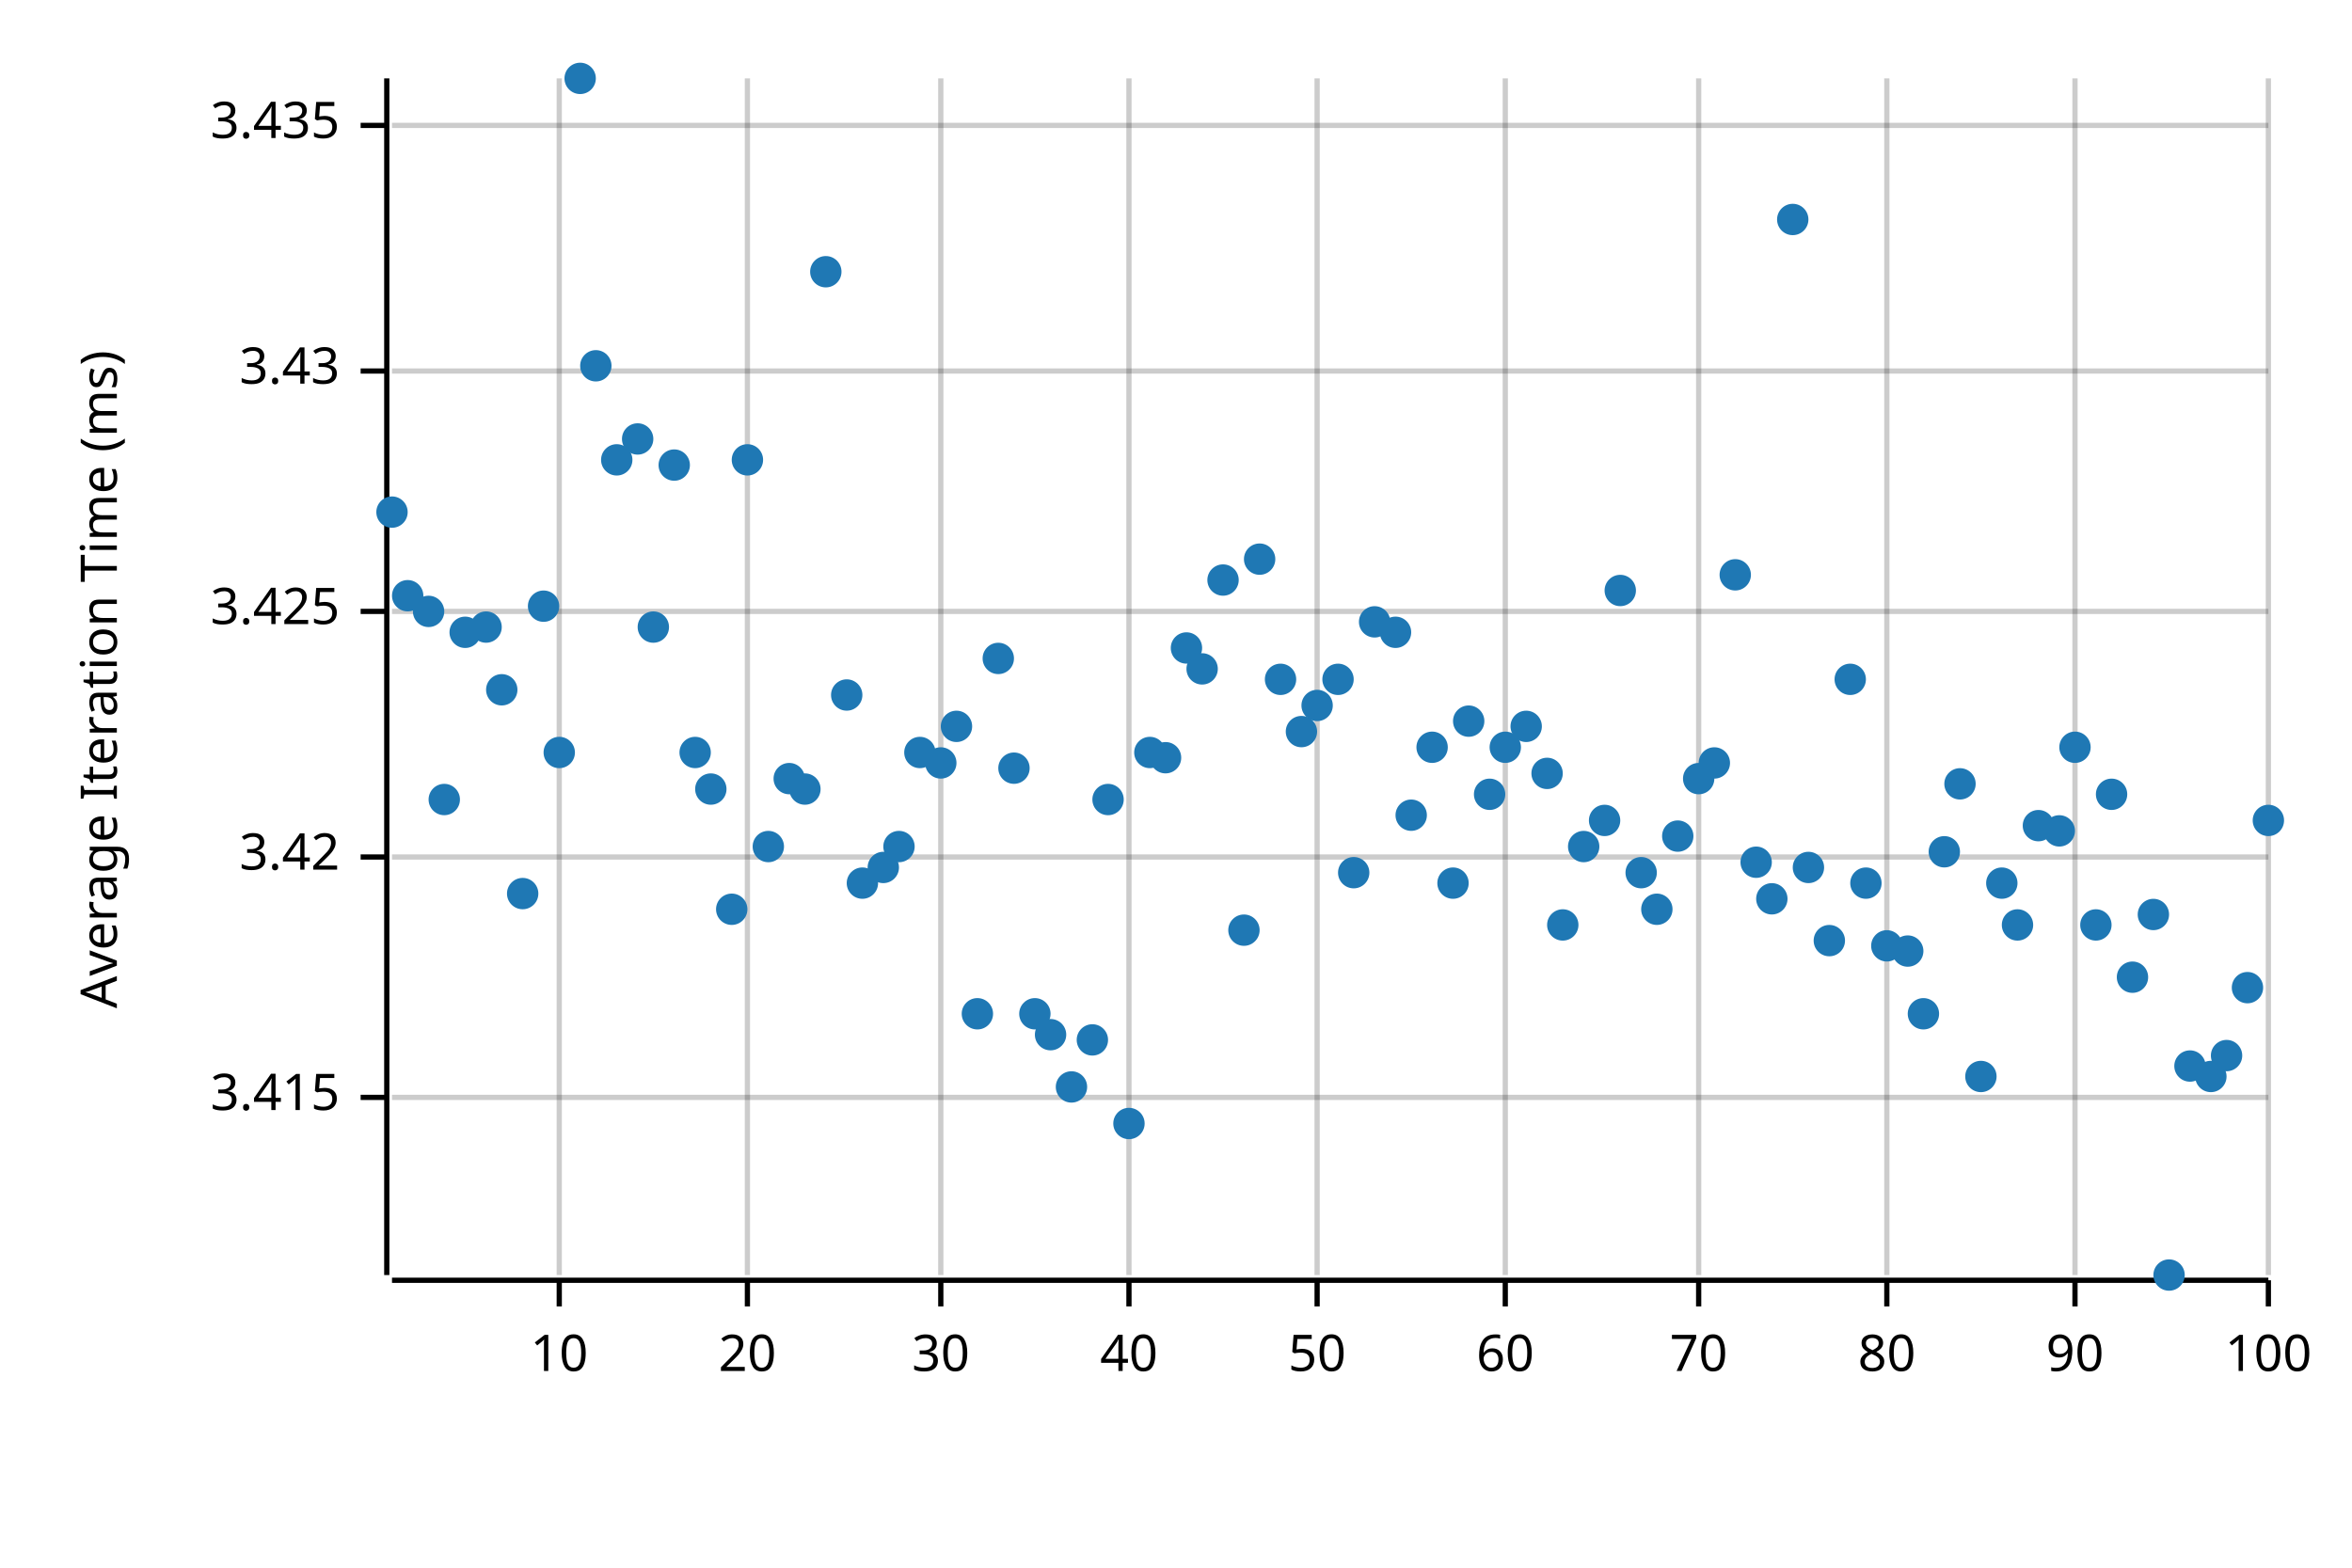
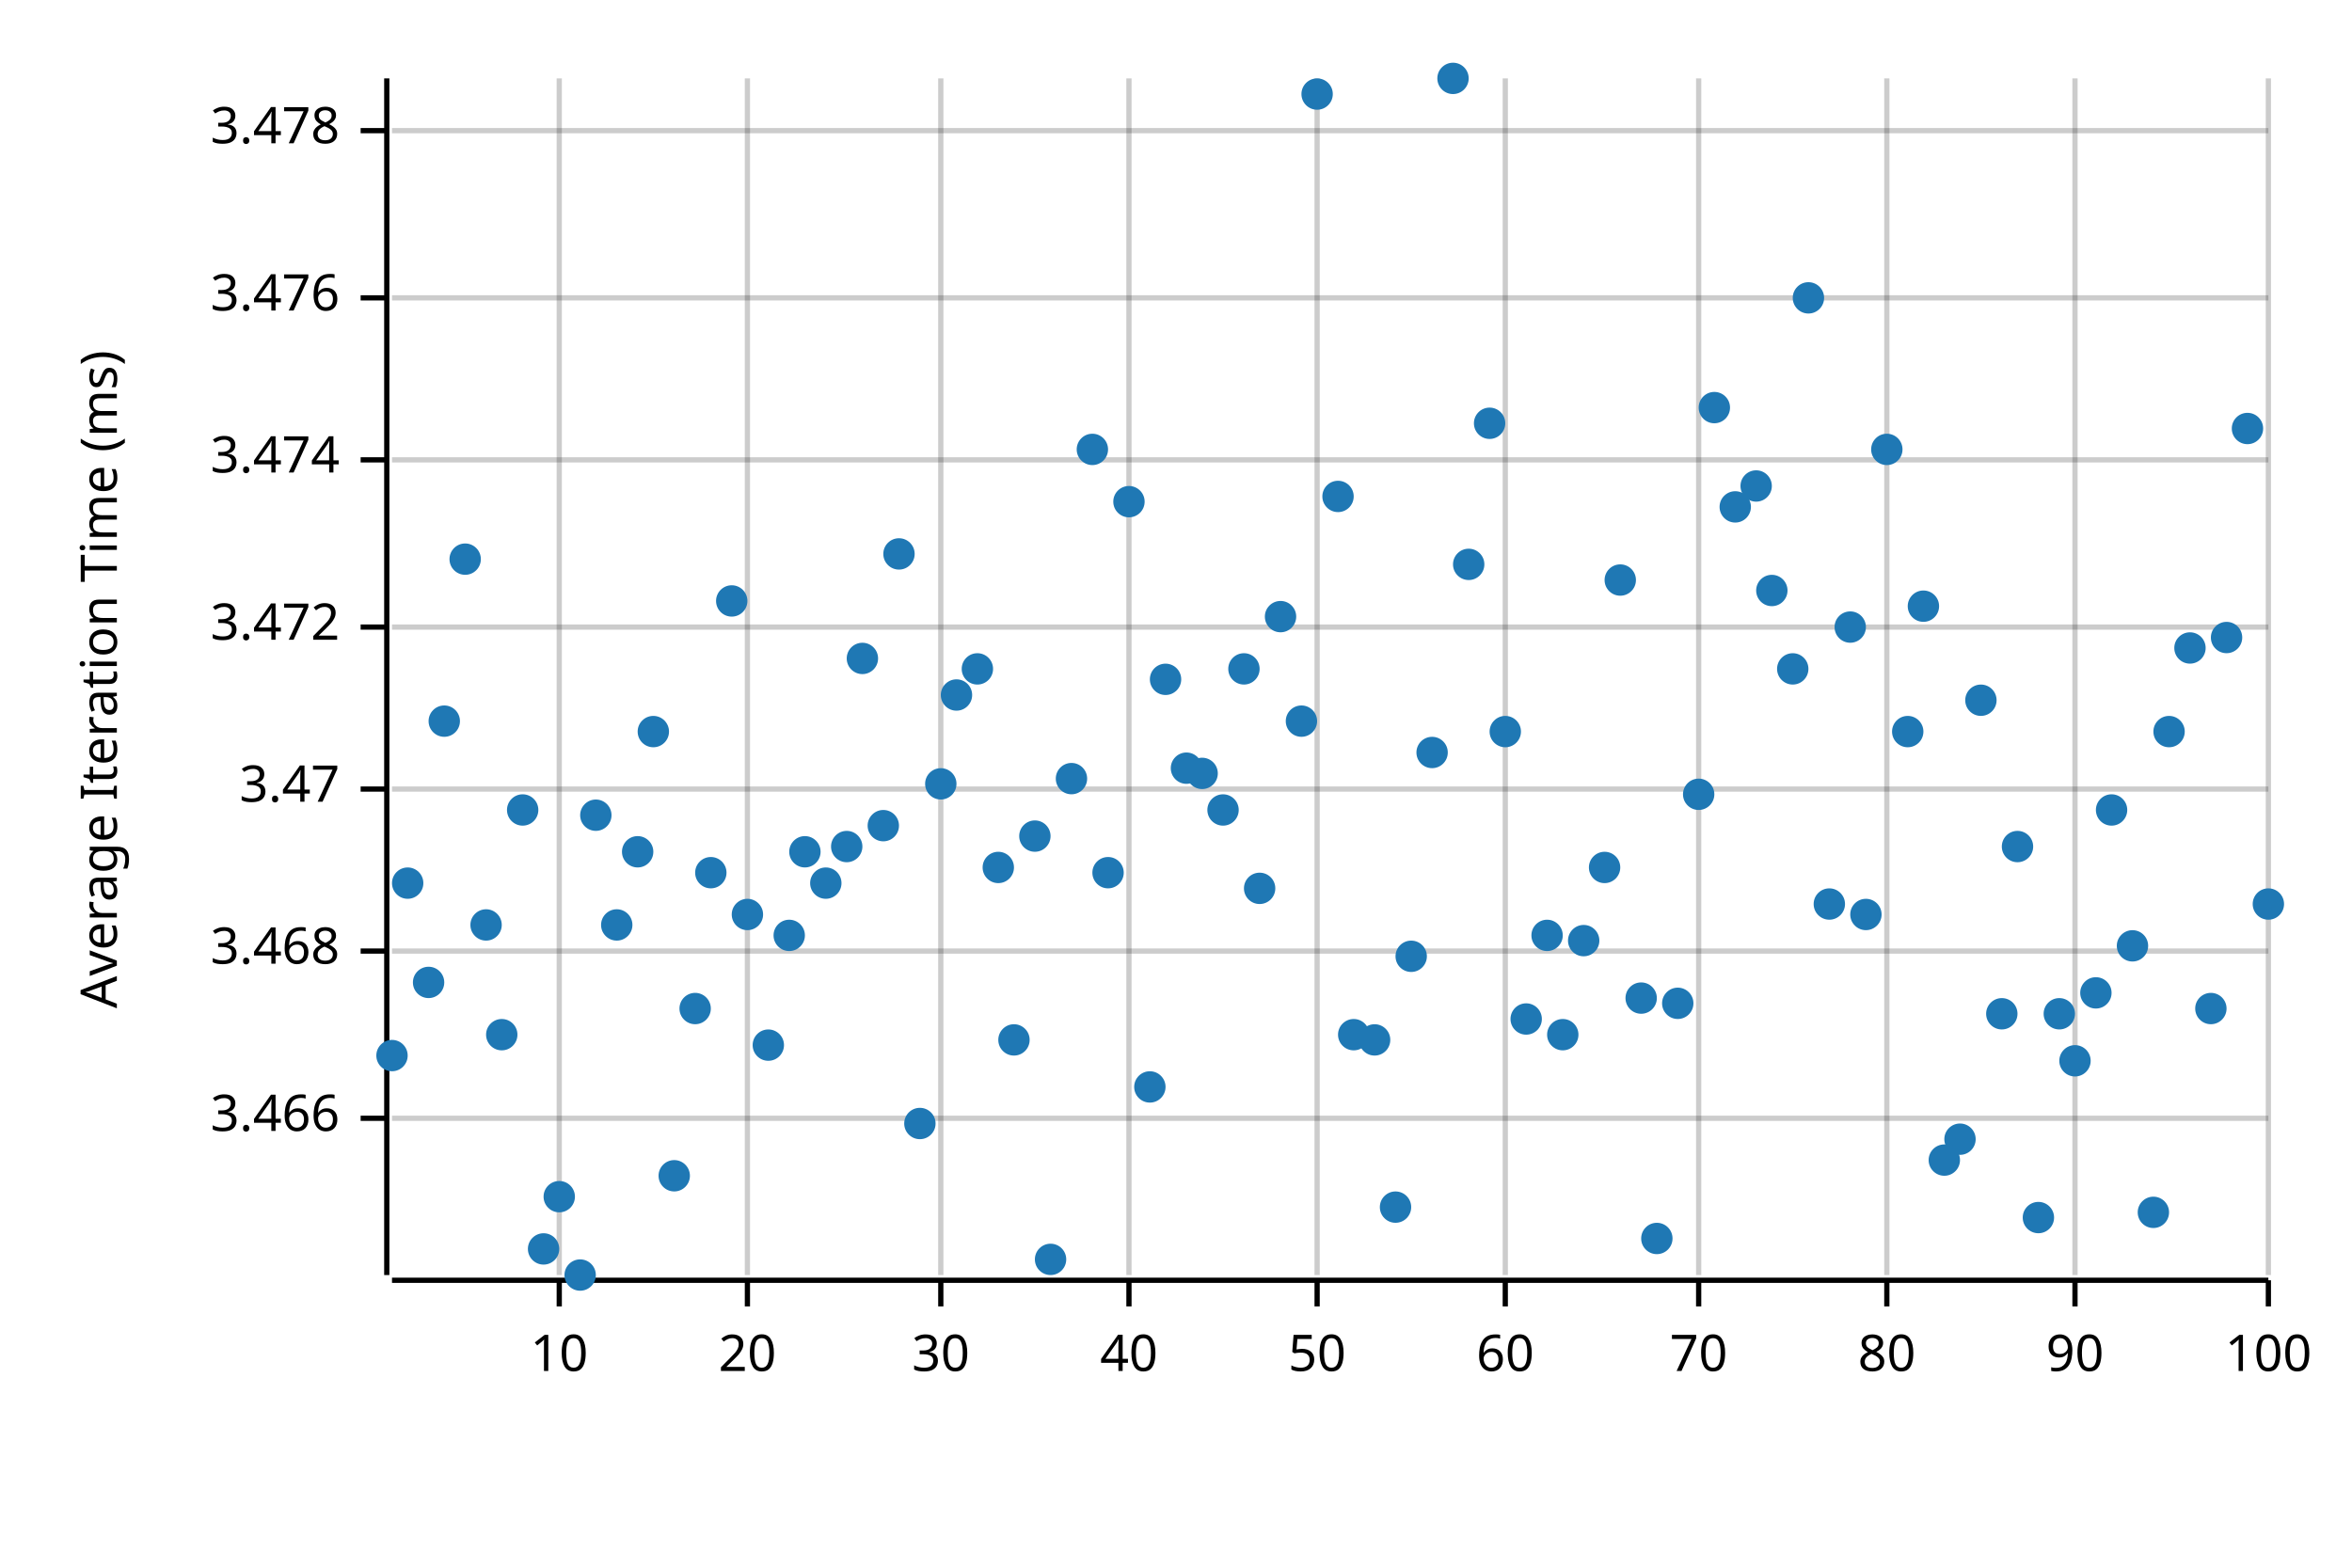
<svg xmlns="http://www.w3.org/2000/svg" width="450" height="300" viewBox="0 0 450 300">
  <text x="15" y="130" dy="0.76em" text-anchor="middle" font-family="sans-serif" font-size="9.677" opacity="1" fill="#000000" transform="rotate(270, 15, 130)">
Average Iteration Time (ms)
</text>
  <line opacity="0.2" stroke="#000000" stroke-width="1" x1="107" y1="244" x2="107" y2="15" />
  <line opacity="0.2" stroke="#000000" stroke-width="1" x1="143" y1="244" x2="143" y2="15" />
  <line opacity="0.2" stroke="#000000" stroke-width="1" x1="180" y1="244" x2="180" y2="15" />
  <line opacity="0.2" stroke="#000000" stroke-width="1" x1="216" y1="244" x2="216" y2="15" />
  <line opacity="0.2" stroke="#000000" stroke-width="1" x1="252" y1="244" x2="252" y2="15" />
  <line opacity="0.2" stroke="#000000" stroke-width="1" x1="288" y1="244" x2="288" y2="15" />
  <line opacity="0.2" stroke="#000000" stroke-width="1" x1="325" y1="244" x2="325" y2="15" />
  <line opacity="0.2" stroke="#000000" stroke-width="1" x1="361" y1="244" x2="361" y2="15" />
  <line opacity="0.2" stroke="#000000" stroke-width="1" x1="397" y1="244" x2="397" y2="15" />
  <line opacity="0.2" stroke="#000000" stroke-width="1" x1="434" y1="244" x2="434" y2="15" />
-   <line opacity="0.2" stroke="#000000" stroke-width="1" x1="75" y1="210" x2="434" y2="210" />
-   <line opacity="0.2" stroke="#000000" stroke-width="1" x1="75" y1="164" x2="434" y2="164" />
-   <line opacity="0.2" stroke="#000000" stroke-width="1" x1="75" y1="117" x2="434" y2="117" />
-   <line opacity="0.2" stroke="#000000" stroke-width="1" x1="75" y1="71" x2="434" y2="71" />
-   <line opacity="0.2" stroke="#000000" stroke-width="1" x1="75" y1="24" x2="434" y2="24" />
+   <line opacity="0.2" stroke="#000000" stroke-width="1" x1="75" y1="214" x2="434" y2="214" />
+   <line opacity="0.2" stroke="#000000" stroke-width="1" x1="75" y1="182" x2="434" y2="182" />
+   <line opacity="0.2" stroke="#000000" stroke-width="1" x1="75" y1="151" x2="434" y2="151" />
+   <line opacity="0.2" stroke="#000000" stroke-width="1" x1="75" y1="120" x2="434" y2="120" />
+   <line opacity="0.2" stroke="#000000" stroke-width="1" x1="75" y1="88" x2="434" y2="88" />
+   <line opacity="0.2" stroke="#000000" stroke-width="1" x1="75" y1="57" x2="434" y2="57" />
+   <line opacity="0.2" stroke="#000000" stroke-width="1" x1="75" y1="25" x2="434" y2="25" />
  <polyline fill="none" opacity="1" stroke="#000000" stroke-width="1" points="74,15 74,244 " />
-   <text x="65" y="210" dy="0.5ex" text-anchor="end" font-family="sans-serif" font-size="9.677" opacity="1" fill="#000000">
- 3.415
+   <text x="65" y="214" dy="0.5ex" text-anchor="end" font-family="sans-serif" font-size="9.677" opacity="1" fill="#000000">
+ 3.466
</text>
-   <polyline fill="none" opacity="1" stroke="#000000" stroke-width="1" points="69,210 74,210 " />
-   <text x="65" y="164" dy="0.5ex" text-anchor="end" font-family="sans-serif" font-size="9.677" opacity="1" fill="#000000">
- 3.42
+   <polyline fill="none" opacity="1" stroke="#000000" stroke-width="1" points="69,214 74,214 " />
+   <text x="65" y="182" dy="0.5ex" text-anchor="end" font-family="sans-serif" font-size="9.677" opacity="1" fill="#000000">
+ 3.468
</text>
-   <polyline fill="none" opacity="1" stroke="#000000" stroke-width="1" points="69,164 74,164 " />
-   <text x="65" y="117" dy="0.5ex" text-anchor="end" font-family="sans-serif" font-size="9.677" opacity="1" fill="#000000">
- 3.425
+   <polyline fill="none" opacity="1" stroke="#000000" stroke-width="1" points="69,182 74,182 " />
+   <text x="65" y="151" dy="0.5ex" text-anchor="end" font-family="sans-serif" font-size="9.677" opacity="1" fill="#000000">
+ 3.47
</text>
-   <polyline fill="none" opacity="1" stroke="#000000" stroke-width="1" points="69,117 74,117 " />
-   <text x="65" y="71" dy="0.5ex" text-anchor="end" font-family="sans-serif" font-size="9.677" opacity="1" fill="#000000">
- 3.43
+   <polyline fill="none" opacity="1" stroke="#000000" stroke-width="1" points="69,151 74,151 " />
+   <text x="65" y="120" dy="0.5ex" text-anchor="end" font-family="sans-serif" font-size="9.677" opacity="1" fill="#000000">
+ 3.472
</text>
-   <polyline fill="none" opacity="1" stroke="#000000" stroke-width="1" points="69,71 74,71 " />
-   <text x="65" y="24" dy="0.5ex" text-anchor="end" font-family="sans-serif" font-size="9.677" opacity="1" fill="#000000">
- 3.435
+   <polyline fill="none" opacity="1" stroke="#000000" stroke-width="1" points="69,120 74,120 " />
+   <text x="65" y="88" dy="0.5ex" text-anchor="end" font-family="sans-serif" font-size="9.677" opacity="1" fill="#000000">
+ 3.474
</text>
-   <polyline fill="none" opacity="1" stroke="#000000" stroke-width="1" points="69,24 74,24 " />
+   <polyline fill="none" opacity="1" stroke="#000000" stroke-width="1" points="69,88 74,88 " />
+   <text x="65" y="57" dy="0.5ex" text-anchor="end" font-family="sans-serif" font-size="9.677" opacity="1" fill="#000000">
+ 3.476
+ </text>
+   <polyline fill="none" opacity="1" stroke="#000000" stroke-width="1" points="69,57 74,57 " />
+   <text x="65" y="25" dy="0.5ex" text-anchor="end" font-family="sans-serif" font-size="9.677" opacity="1" fill="#000000">
+ 3.478
+ </text>
+   <polyline fill="none" opacity="1" stroke="#000000" stroke-width="1" points="69,25 74,25 " />
  <polyline fill="none" opacity="1" stroke="#000000" stroke-width="1" points="75,245 434,245 " />
  <text x="107" y="255" dy="0.76em" text-anchor="middle" font-family="sans-serif" font-size="9.677" opacity="1" fill="#000000">
10
</text>
  <polyline fill="none" opacity="1" stroke="#000000" stroke-width="1" points="107,245 107,250 " />
  <text x="143" y="255" dy="0.76em" text-anchor="middle" font-family="sans-serif" font-size="9.677" opacity="1" fill="#000000">
20
</text>
  <polyline fill="none" opacity="1" stroke="#000000" stroke-width="1" points="143,245 143,250 " />
  <text x="180" y="255" dy="0.76em" text-anchor="middle" font-family="sans-serif" font-size="9.677" opacity="1" fill="#000000">
30
</text>
  <polyline fill="none" opacity="1" stroke="#000000" stroke-width="1" points="180,245 180,250 " />
  <text x="216" y="255" dy="0.76em" text-anchor="middle" font-family="sans-serif" font-size="9.677" opacity="1" fill="#000000">
40
</text>
  <polyline fill="none" opacity="1" stroke="#000000" stroke-width="1" points="216,245 216,250 " />
  <text x="252" y="255" dy="0.76em" text-anchor="middle" font-family="sans-serif" font-size="9.677" opacity="1" fill="#000000">
50
</text>
  <polyline fill="none" opacity="1" stroke="#000000" stroke-width="1" points="252,245 252,250 " />
  <text x="288" y="255" dy="0.76em" text-anchor="middle" font-family="sans-serif" font-size="9.677" opacity="1" fill="#000000">
60
</text>
  <polyline fill="none" opacity="1" stroke="#000000" stroke-width="1" points="288,245 288,250 " />
  <text x="325" y="255" dy="0.76em" text-anchor="middle" font-family="sans-serif" font-size="9.677" opacity="1" fill="#000000">
70
</text>
  <polyline fill="none" opacity="1" stroke="#000000" stroke-width="1" points="325,245 325,250 " />
  <text x="361" y="255" dy="0.76em" text-anchor="middle" font-family="sans-serif" font-size="9.677" opacity="1" fill="#000000">
80
</text>
  <polyline fill="none" opacity="1" stroke="#000000" stroke-width="1" points="361,245 361,250 " />
  <text x="397" y="255" dy="0.76em" text-anchor="middle" font-family="sans-serif" font-size="9.677" opacity="1" fill="#000000">
90
</text>
  <polyline fill="none" opacity="1" stroke="#000000" stroke-width="1" points="397,245 397,250 " />
  <text x="434" y="255" dy="0.76em" text-anchor="middle" font-family="sans-serif" font-size="9.677" opacity="1" fill="#000000">
100
</text>
  <polyline fill="none" opacity="1" stroke="#000000" stroke-width="1" points="434,245 434,250 " />
-   <circle cx="75" cy="98" r="3" opacity="1" fill="#1F78B4" stroke="none" stroke-width="1" />
-   <circle cx="78" cy="114" r="3" opacity="1" fill="#1F78B4" stroke="none" stroke-width="1" />
-   <circle cx="82" cy="117" r="3" opacity="1" fill="#1F78B4" stroke="none" stroke-width="1" />
-   <circle cx="85" cy="153" r="3" opacity="1" fill="#1F78B4" stroke="none" stroke-width="1" />
-   <circle cx="89" cy="121" r="3" opacity="1" fill="#1F78B4" stroke="none" stroke-width="1" />
-   <circle cx="93" cy="120" r="3" opacity="1" fill="#1F78B4" stroke="none" stroke-width="1" />
-   <circle cx="96" cy="132" r="3" opacity="1" fill="#1F78B4" stroke="none" stroke-width="1" />
-   <circle cx="100" cy="171" r="3" opacity="1" fill="#1F78B4" stroke="none" stroke-width="1" />
-   <circle cx="104" cy="116" r="3" opacity="1" fill="#1F78B4" stroke="none" stroke-width="1" />
-   <circle cx="107" cy="144" r="3" opacity="1" fill="#1F78B4" stroke="none" stroke-width="1" />
-   <circle cx="111" cy="15" r="3" opacity="1" fill="#1F78B4" stroke="none" stroke-width="1" />
-   <circle cx="114" cy="70" r="3" opacity="1" fill="#1F78B4" stroke="none" stroke-width="1" />
-   <circle cx="118" cy="88" r="3" opacity="1" fill="#1F78B4" stroke="none" stroke-width="1" />
-   <circle cx="122" cy="84" r="3" opacity="1" fill="#1F78B4" stroke="none" stroke-width="1" />
-   <circle cx="125" cy="120" r="3" opacity="1" fill="#1F78B4" stroke="none" stroke-width="1" />
-   <circle cx="129" cy="89" r="3" opacity="1" fill="#1F78B4" stroke="none" stroke-width="1" />
-   <circle cx="133" cy="144" r="3" opacity="1" fill="#1F78B4" stroke="none" stroke-width="1" />
-   <circle cx="136" cy="151" r="3" opacity="1" fill="#1F78B4" stroke="none" stroke-width="1" />
-   <circle cx="140" cy="174" r="3" opacity="1" fill="#1F78B4" stroke="none" stroke-width="1" />
-   <circle cx="143" cy="88" r="3" opacity="1" fill="#1F78B4" stroke="none" stroke-width="1" />
-   <circle cx="147" cy="162" r="3" opacity="1" fill="#1F78B4" stroke="none" stroke-width="1" />
-   <circle cx="151" cy="149" r="3" opacity="1" fill="#1F78B4" stroke="none" stroke-width="1" />
-   <circle cx="154" cy="151" r="3" opacity="1" fill="#1F78B4" stroke="none" stroke-width="1" />
-   <circle cx="158" cy="52" r="3" opacity="1" fill="#1F78B4" stroke="none" stroke-width="1" />
-   <circle cx="162" cy="133" r="3" opacity="1" fill="#1F78B4" stroke="none" stroke-width="1" />
-   <circle cx="165" cy="169" r="3" opacity="1" fill="#1F78B4" stroke="none" stroke-width="1" />
-   <circle cx="169" cy="166" r="3" opacity="1" fill="#1F78B4" stroke="none" stroke-width="1" />
-   <circle cx="172" cy="162" r="3" opacity="1" fill="#1F78B4" stroke="none" stroke-width="1" />
-   <circle cx="176" cy="144" r="3" opacity="1" fill="#1F78B4" stroke="none" stroke-width="1" />
-   <circle cx="180" cy="146" r="3" opacity="1" fill="#1F78B4" stroke="none" stroke-width="1" />
-   <circle cx="183" cy="139" r="3" opacity="1" fill="#1F78B4" stroke="none" stroke-width="1" />
-   <circle cx="187" cy="194" r="3" opacity="1" fill="#1F78B4" stroke="none" stroke-width="1" />
-   <circle cx="191" cy="126" r="3" opacity="1" fill="#1F78B4" stroke="none" stroke-width="1" />
-   <circle cx="194" cy="147" r="3" opacity="1" fill="#1F78B4" stroke="none" stroke-width="1" />
-   <circle cx="198" cy="194" r="3" opacity="1" fill="#1F78B4" stroke="none" stroke-width="1" />
-   <circle cx="201" cy="198" r="3" opacity="1" fill="#1F78B4" stroke="none" stroke-width="1" />
-   <circle cx="205" cy="208" r="3" opacity="1" fill="#1F78B4" stroke="none" stroke-width="1" />
-   <circle cx="209" cy="199" r="3" opacity="1" fill="#1F78B4" stroke="none" stroke-width="1" />
-   <circle cx="212" cy="153" r="3" opacity="1" fill="#1F78B4" stroke="none" stroke-width="1" />
-   <circle cx="216" cy="215" r="3" opacity="1" fill="#1F78B4" stroke="none" stroke-width="1" />
-   <circle cx="220" cy="144" r="3" opacity="1" fill="#1F78B4" stroke="none" stroke-width="1" />
-   <circle cx="223" cy="145" r="3" opacity="1" fill="#1F78B4" stroke="none" stroke-width="1" />
-   <circle cx="227" cy="124" r="3" opacity="1" fill="#1F78B4" stroke="none" stroke-width="1" />
-   <circle cx="230" cy="128" r="3" opacity="1" fill="#1F78B4" stroke="none" stroke-width="1" />
-   <circle cx="234" cy="111" r="3" opacity="1" fill="#1F78B4" stroke="none" stroke-width="1" />
-   <circle cx="238" cy="178" r="3" opacity="1" fill="#1F78B4" stroke="none" stroke-width="1" />
-   <circle cx="241" cy="107" r="3" opacity="1" fill="#1F78B4" stroke="none" stroke-width="1" />
-   <circle cx="245" cy="130" r="3" opacity="1" fill="#1F78B4" stroke="none" stroke-width="1" />
-   <circle cx="249" cy="140" r="3" opacity="1" fill="#1F78B4" stroke="none" stroke-width="1" />
-   <circle cx="252" cy="135" r="3" opacity="1" fill="#1F78B4" stroke="none" stroke-width="1" />
-   <circle cx="256" cy="130" r="3" opacity="1" fill="#1F78B4" stroke="none" stroke-width="1" />
-   <circle cx="259" cy="167" r="3" opacity="1" fill="#1F78B4" stroke="none" stroke-width="1" />
-   <circle cx="263" cy="119" r="3" opacity="1" fill="#1F78B4" stroke="none" stroke-width="1" />
-   <circle cx="267" cy="121" r="3" opacity="1" fill="#1F78B4" stroke="none" stroke-width="1" />
-   <circle cx="270" cy="156" r="3" opacity="1" fill="#1F78B4" stroke="none" stroke-width="1" />
-   <circle cx="274" cy="143" r="3" opacity="1" fill="#1F78B4" stroke="none" stroke-width="1" />
-   <circle cx="278" cy="169" r="3" opacity="1" fill="#1F78B4" stroke="none" stroke-width="1" />
-   <circle cx="281" cy="138" r="3" opacity="1" fill="#1F78B4" stroke="none" stroke-width="1" />
-   <circle cx="285" cy="152" r="3" opacity="1" fill="#1F78B4" stroke="none" stroke-width="1" />
-   <circle cx="288" cy="143" r="3" opacity="1" fill="#1F78B4" stroke="none" stroke-width="1" />
-   <circle cx="292" cy="139" r="3" opacity="1" fill="#1F78B4" stroke="none" stroke-width="1" />
-   <circle cx="296" cy="148" r="3" opacity="1" fill="#1F78B4" stroke="none" stroke-width="1" />
-   <circle cx="299" cy="177" r="3" opacity="1" fill="#1F78B4" stroke="none" stroke-width="1" />
-   <circle cx="303" cy="162" r="3" opacity="1" fill="#1F78B4" stroke="none" stroke-width="1" />
-   <circle cx="307" cy="157" r="3" opacity="1" fill="#1F78B4" stroke="none" stroke-width="1" />
-   <circle cx="310" cy="113" r="3" opacity="1" fill="#1F78B4" stroke="none" stroke-width="1" />
-   <circle cx="314" cy="167" r="3" opacity="1" fill="#1F78B4" stroke="none" stroke-width="1" />
-   <circle cx="317" cy="174" r="3" opacity="1" fill="#1F78B4" stroke="none" stroke-width="1" />
-   <circle cx="321" cy="160" r="3" opacity="1" fill="#1F78B4" stroke="none" stroke-width="1" />
-   <circle cx="325" cy="149" r="3" opacity="1" fill="#1F78B4" stroke="none" stroke-width="1" />
-   <circle cx="328" cy="146" r="3" opacity="1" fill="#1F78B4" stroke="none" stroke-width="1" />
-   <circle cx="332" cy="110" r="3" opacity="1" fill="#1F78B4" stroke="none" stroke-width="1" />
-   <circle cx="336" cy="165" r="3" opacity="1" fill="#1F78B4" stroke="none" stroke-width="1" />
-   <circle cx="339" cy="172" r="3" opacity="1" fill="#1F78B4" stroke="none" stroke-width="1" />
-   <circle cx="343" cy="42" r="3" opacity="1" fill="#1F78B4" stroke="none" stroke-width="1" />
-   <circle cx="346" cy="166" r="3" opacity="1" fill="#1F78B4" stroke="none" stroke-width="1" />
-   <circle cx="350" cy="180" r="3" opacity="1" fill="#1F78B4" stroke="none" stroke-width="1" />
-   <circle cx="354" cy="130" r="3" opacity="1" fill="#1F78B4" stroke="none" stroke-width="1" />
-   <circle cx="357" cy="169" r="3" opacity="1" fill="#1F78B4" stroke="none" stroke-width="1" />
-   <circle cx="361" cy="181" r="3" opacity="1" fill="#1F78B4" stroke="none" stroke-width="1" />
-   <circle cx="365" cy="182" r="3" opacity="1" fill="#1F78B4" stroke="none" stroke-width="1" />
-   <circle cx="368" cy="194" r="3" opacity="1" fill="#1F78B4" stroke="none" stroke-width="1" />
-   <circle cx="372" cy="163" r="3" opacity="1" fill="#1F78B4" stroke="none" stroke-width="1" />
-   <circle cx="375" cy="150" r="3" opacity="1" fill="#1F78B4" stroke="none" stroke-width="1" />
-   <circle cx="379" cy="206" r="3" opacity="1" fill="#1F78B4" stroke="none" stroke-width="1" />
-   <circle cx="383" cy="169" r="3" opacity="1" fill="#1F78B4" stroke="none" stroke-width="1" />
-   <circle cx="386" cy="177" r="3" opacity="1" fill="#1F78B4" stroke="none" stroke-width="1" />
-   <circle cx="390" cy="158" r="3" opacity="1" fill="#1F78B4" stroke="none" stroke-width="1" />
-   <circle cx="394" cy="159" r="3" opacity="1" fill="#1F78B4" stroke="none" stroke-width="1" />
-   <circle cx="397" cy="143" r="3" opacity="1" fill="#1F78B4" stroke="none" stroke-width="1" />
-   <circle cx="401" cy="177" r="3" opacity="1" fill="#1F78B4" stroke="none" stroke-width="1" />
-   <circle cx="404" cy="152" r="3" opacity="1" fill="#1F78B4" stroke="none" stroke-width="1" />
-   <circle cx="408" cy="187" r="3" opacity="1" fill="#1F78B4" stroke="none" stroke-width="1" />
-   <circle cx="412" cy="175" r="3" opacity="1" fill="#1F78B4" stroke="none" stroke-width="1" />
-   <circle cx="415" cy="244" r="3" opacity="1" fill="#1F78B4" stroke="none" stroke-width="1" />
-   <circle cx="419" cy="204" r="3" opacity="1" fill="#1F78B4" stroke="none" stroke-width="1" />
-   <circle cx="423" cy="206" r="3" opacity="1" fill="#1F78B4" stroke="none" stroke-width="1" />
-   <circle cx="426" cy="202" r="3" opacity="1" fill="#1F78B4" stroke="none" stroke-width="1" />
-   <circle cx="430" cy="189" r="3" opacity="1" fill="#1F78B4" stroke="none" stroke-width="1" />
-   <circle cx="434" cy="157" r="3" opacity="1" fill="#1F78B4" stroke="none" stroke-width="1" />
+   <circle cx="75" cy="202" r="3" opacity="1" fill="#1F78B4" stroke="none" stroke-width="1" />
+   <circle cx="78" cy="169" r="3" opacity="1" fill="#1F78B4" stroke="none" stroke-width="1" />
+   <circle cx="82" cy="188" r="3" opacity="1" fill="#1F78B4" stroke="none" stroke-width="1" />
+   <circle cx="85" cy="138" r="3" opacity="1" fill="#1F78B4" stroke="none" stroke-width="1" />
+   <circle cx="89" cy="107" r="3" opacity="1" fill="#1F78B4" stroke="none" stroke-width="1" />
+   <circle cx="93" cy="177" r="3" opacity="1" fill="#1F78B4" stroke="none" stroke-width="1" />
+   <circle cx="96" cy="198" r="3" opacity="1" fill="#1F78B4" stroke="none" stroke-width="1" />
+   <circle cx="100" cy="155" r="3" opacity="1" fill="#1F78B4" stroke="none" stroke-width="1" />
+   <circle cx="104" cy="239" r="3" opacity="1" fill="#1F78B4" stroke="none" stroke-width="1" />
+   <circle cx="107" cy="229" r="3" opacity="1" fill="#1F78B4" stroke="none" stroke-width="1" />
+   <circle cx="111" cy="244" r="3" opacity="1" fill="#1F78B4" stroke="none" stroke-width="1" />
+   <circle cx="114" cy="156" r="3" opacity="1" fill="#1F78B4" stroke="none" stroke-width="1" />
+   <circle cx="118" cy="177" r="3" opacity="1" fill="#1F78B4" stroke="none" stroke-width="1" />
+   <circle cx="122" cy="163" r="3" opacity="1" fill="#1F78B4" stroke="none" stroke-width="1" />
+   <circle cx="125" cy="140" r="3" opacity="1" fill="#1F78B4" stroke="none" stroke-width="1" />
+   <circle cx="129" cy="225" r="3" opacity="1" fill="#1F78B4" stroke="none" stroke-width="1" />
+   <circle cx="133" cy="193" r="3" opacity="1" fill="#1F78B4" stroke="none" stroke-width="1" />
+   <circle cx="136" cy="167" r="3" opacity="1" fill="#1F78B4" stroke="none" stroke-width="1" />
+   <circle cx="140" cy="115" r="3" opacity="1" fill="#1F78B4" stroke="none" stroke-width="1" />
+   <circle cx="143" cy="175" r="3" opacity="1" fill="#1F78B4" stroke="none" stroke-width="1" />
+   <circle cx="147" cy="200" r="3" opacity="1" fill="#1F78B4" stroke="none" stroke-width="1" />
+   <circle cx="151" cy="179" r="3" opacity="1" fill="#1F78B4" stroke="none" stroke-width="1" />
+   <circle cx="154" cy="163" r="3" opacity="1" fill="#1F78B4" stroke="none" stroke-width="1" />
+   <circle cx="158" cy="169" r="3" opacity="1" fill="#1F78B4" stroke="none" stroke-width="1" />
+   <circle cx="162" cy="162" r="3" opacity="1" fill="#1F78B4" stroke="none" stroke-width="1" />
+   <circle cx="165" cy="126" r="3" opacity="1" fill="#1F78B4" stroke="none" stroke-width="1" />
+   <circle cx="169" cy="158" r="3" opacity="1" fill="#1F78B4" stroke="none" stroke-width="1" />
+   <circle cx="172" cy="106" r="3" opacity="1" fill="#1F78B4" stroke="none" stroke-width="1" />
+   <circle cx="176" cy="215" r="3" opacity="1" fill="#1F78B4" stroke="none" stroke-width="1" />
+   <circle cx="180" cy="150" r="3" opacity="1" fill="#1F78B4" stroke="none" stroke-width="1" />
+   <circle cx="183" cy="133" r="3" opacity="1" fill="#1F78B4" stroke="none" stroke-width="1" />
+   <circle cx="187" cy="128" r="3" opacity="1" fill="#1F78B4" stroke="none" stroke-width="1" />
+   <circle cx="191" cy="166" r="3" opacity="1" fill="#1F78B4" stroke="none" stroke-width="1" />
+   <circle cx="194" cy="199" r="3" opacity="1" fill="#1F78B4" stroke="none" stroke-width="1" />
+   <circle cx="198" cy="160" r="3" opacity="1" fill="#1F78B4" stroke="none" stroke-width="1" />
+   <circle cx="201" cy="241" r="3" opacity="1" fill="#1F78B4" stroke="none" stroke-width="1" />
+   <circle cx="205" cy="149" r="3" opacity="1" fill="#1F78B4" stroke="none" stroke-width="1" />
+   <circle cx="209" cy="86" r="3" opacity="1" fill="#1F78B4" stroke="none" stroke-width="1" />
+   <circle cx="212" cy="167" r="3" opacity="1" fill="#1F78B4" stroke="none" stroke-width="1" />
+   <circle cx="216" cy="96" r="3" opacity="1" fill="#1F78B4" stroke="none" stroke-width="1" />
+   <circle cx="220" cy="208" r="3" opacity="1" fill="#1F78B4" stroke="none" stroke-width="1" />
+   <circle cx="223" cy="130" r="3" opacity="1" fill="#1F78B4" stroke="none" stroke-width="1" />
+   <circle cx="227" cy="147" r="3" opacity="1" fill="#1F78B4" stroke="none" stroke-width="1" />
+   <circle cx="230" cy="148" r="3" opacity="1" fill="#1F78B4" stroke="none" stroke-width="1" />
+   <circle cx="234" cy="155" r="3" opacity="1" fill="#1F78B4" stroke="none" stroke-width="1" />
+   <circle cx="238" cy="128" r="3" opacity="1" fill="#1F78B4" stroke="none" stroke-width="1" />
+   <circle cx="241" cy="170" r="3" opacity="1" fill="#1F78B4" stroke="none" stroke-width="1" />
+   <circle cx="245" cy="118" r="3" opacity="1" fill="#1F78B4" stroke="none" stroke-width="1" />
+   <circle cx="249" cy="138" r="3" opacity="1" fill="#1F78B4" stroke="none" stroke-width="1" />
+   <circle cx="252" cy="18" r="3" opacity="1" fill="#1F78B4" stroke="none" stroke-width="1" />
+   <circle cx="256" cy="95" r="3" opacity="1" fill="#1F78B4" stroke="none" stroke-width="1" />
+   <circle cx="259" cy="198" r="3" opacity="1" fill="#1F78B4" stroke="none" stroke-width="1" />
+   <circle cx="263" cy="199" r="3" opacity="1" fill="#1F78B4" stroke="none" stroke-width="1" />
+   <circle cx="267" cy="231" r="3" opacity="1" fill="#1F78B4" stroke="none" stroke-width="1" />
+   <circle cx="270" cy="183" r="3" opacity="1" fill="#1F78B4" stroke="none" stroke-width="1" />
+   <circle cx="274" cy="144" r="3" opacity="1" fill="#1F78B4" stroke="none" stroke-width="1" />
+   <circle cx="278" cy="15" r="3" opacity="1" fill="#1F78B4" stroke="none" stroke-width="1" />
+   <circle cx="281" cy="108" r="3" opacity="1" fill="#1F78B4" stroke="none" stroke-width="1" />
+   <circle cx="285" cy="81" r="3" opacity="1" fill="#1F78B4" stroke="none" stroke-width="1" />
+   <circle cx="288" cy="140" r="3" opacity="1" fill="#1F78B4" stroke="none" stroke-width="1" />
+   <circle cx="292" cy="195" r="3" opacity="1" fill="#1F78B4" stroke="none" stroke-width="1" />
+   <circle cx="296" cy="179" r="3" opacity="1" fill="#1F78B4" stroke="none" stroke-width="1" />
+   <circle cx="299" cy="198" r="3" opacity="1" fill="#1F78B4" stroke="none" stroke-width="1" />
+   <circle cx="303" cy="180" r="3" opacity="1" fill="#1F78B4" stroke="none" stroke-width="1" />
+   <circle cx="307" cy="166" r="3" opacity="1" fill="#1F78B4" stroke="none" stroke-width="1" />
+   <circle cx="310" cy="111" r="3" opacity="1" fill="#1F78B4" stroke="none" stroke-width="1" />
+   <circle cx="314" cy="191" r="3" opacity="1" fill="#1F78B4" stroke="none" stroke-width="1" />
+   <circle cx="317" cy="237" r="3" opacity="1" fill="#1F78B4" stroke="none" stroke-width="1" />
+   <circle cx="321" cy="192" r="3" opacity="1" fill="#1F78B4" stroke="none" stroke-width="1" />
+   <circle cx="325" cy="152" r="3" opacity="1" fill="#1F78B4" stroke="none" stroke-width="1" />
+   <circle cx="328" cy="78" r="3" opacity="1" fill="#1F78B4" stroke="none" stroke-width="1" />
+   <circle cx="332" cy="97" r="3" opacity="1" fill="#1F78B4" stroke="none" stroke-width="1" />
+   <circle cx="336" cy="93" r="3" opacity="1" fill="#1F78B4" stroke="none" stroke-width="1" />
+   <circle cx="339" cy="113" r="3" opacity="1" fill="#1F78B4" stroke="none" stroke-width="1" />
+   <circle cx="343" cy="128" r="3" opacity="1" fill="#1F78B4" stroke="none" stroke-width="1" />
+   <circle cx="346" cy="57" r="3" opacity="1" fill="#1F78B4" stroke="none" stroke-width="1" />
+   <circle cx="350" cy="173" r="3" opacity="1" fill="#1F78B4" stroke="none" stroke-width="1" />
+   <circle cx="354" cy="120" r="3" opacity="1" fill="#1F78B4" stroke="none" stroke-width="1" />
+   <circle cx="357" cy="175" r="3" opacity="1" fill="#1F78B4" stroke="none" stroke-width="1" />
+   <circle cx="361" cy="86" r="3" opacity="1" fill="#1F78B4" stroke="none" stroke-width="1" />
+   <circle cx="365" cy="140" r="3" opacity="1" fill="#1F78B4" stroke="none" stroke-width="1" />
+   <circle cx="368" cy="116" r="3" opacity="1" fill="#1F78B4" stroke="none" stroke-width="1" />
+   <circle cx="372" cy="222" r="3" opacity="1" fill="#1F78B4" stroke="none" stroke-width="1" />
+   <circle cx="375" cy="218" r="3" opacity="1" fill="#1F78B4" stroke="none" stroke-width="1" />
+   <circle cx="379" cy="134" r="3" opacity="1" fill="#1F78B4" stroke="none" stroke-width="1" />
+   <circle cx="383" cy="194" r="3" opacity="1" fill="#1F78B4" stroke="none" stroke-width="1" />
+   <circle cx="386" cy="162" r="3" opacity="1" fill="#1F78B4" stroke="none" stroke-width="1" />
+   <circle cx="390" cy="233" r="3" opacity="1" fill="#1F78B4" stroke="none" stroke-width="1" />
+   <circle cx="394" cy="194" r="3" opacity="1" fill="#1F78B4" stroke="none" stroke-width="1" />
+   <circle cx="397" cy="203" r="3" opacity="1" fill="#1F78B4" stroke="none" stroke-width="1" />
+   <circle cx="401" cy="190" r="3" opacity="1" fill="#1F78B4" stroke="none" stroke-width="1" />
+   <circle cx="404" cy="155" r="3" opacity="1" fill="#1F78B4" stroke="none" stroke-width="1" />
+   <circle cx="408" cy="181" r="3" opacity="1" fill="#1F78B4" stroke="none" stroke-width="1" />
+   <circle cx="412" cy="232" r="3" opacity="1" fill="#1F78B4" stroke="none" stroke-width="1" />
+   <circle cx="415" cy="140" r="3" opacity="1" fill="#1F78B4" stroke="none" stroke-width="1" />
+   <circle cx="419" cy="124" r="3" opacity="1" fill="#1F78B4" stroke="none" stroke-width="1" />
+   <circle cx="423" cy="193" r="3" opacity="1" fill="#1F78B4" stroke="none" stroke-width="1" />
+   <circle cx="426" cy="122" r="3" opacity="1" fill="#1F78B4" stroke="none" stroke-width="1" />
+   <circle cx="430" cy="82" r="3" opacity="1" fill="#1F78B4" stroke="none" stroke-width="1" />
+   <circle cx="434" cy="173" r="3" opacity="1" fill="#1F78B4" stroke="none" stroke-width="1" />
</svg>
